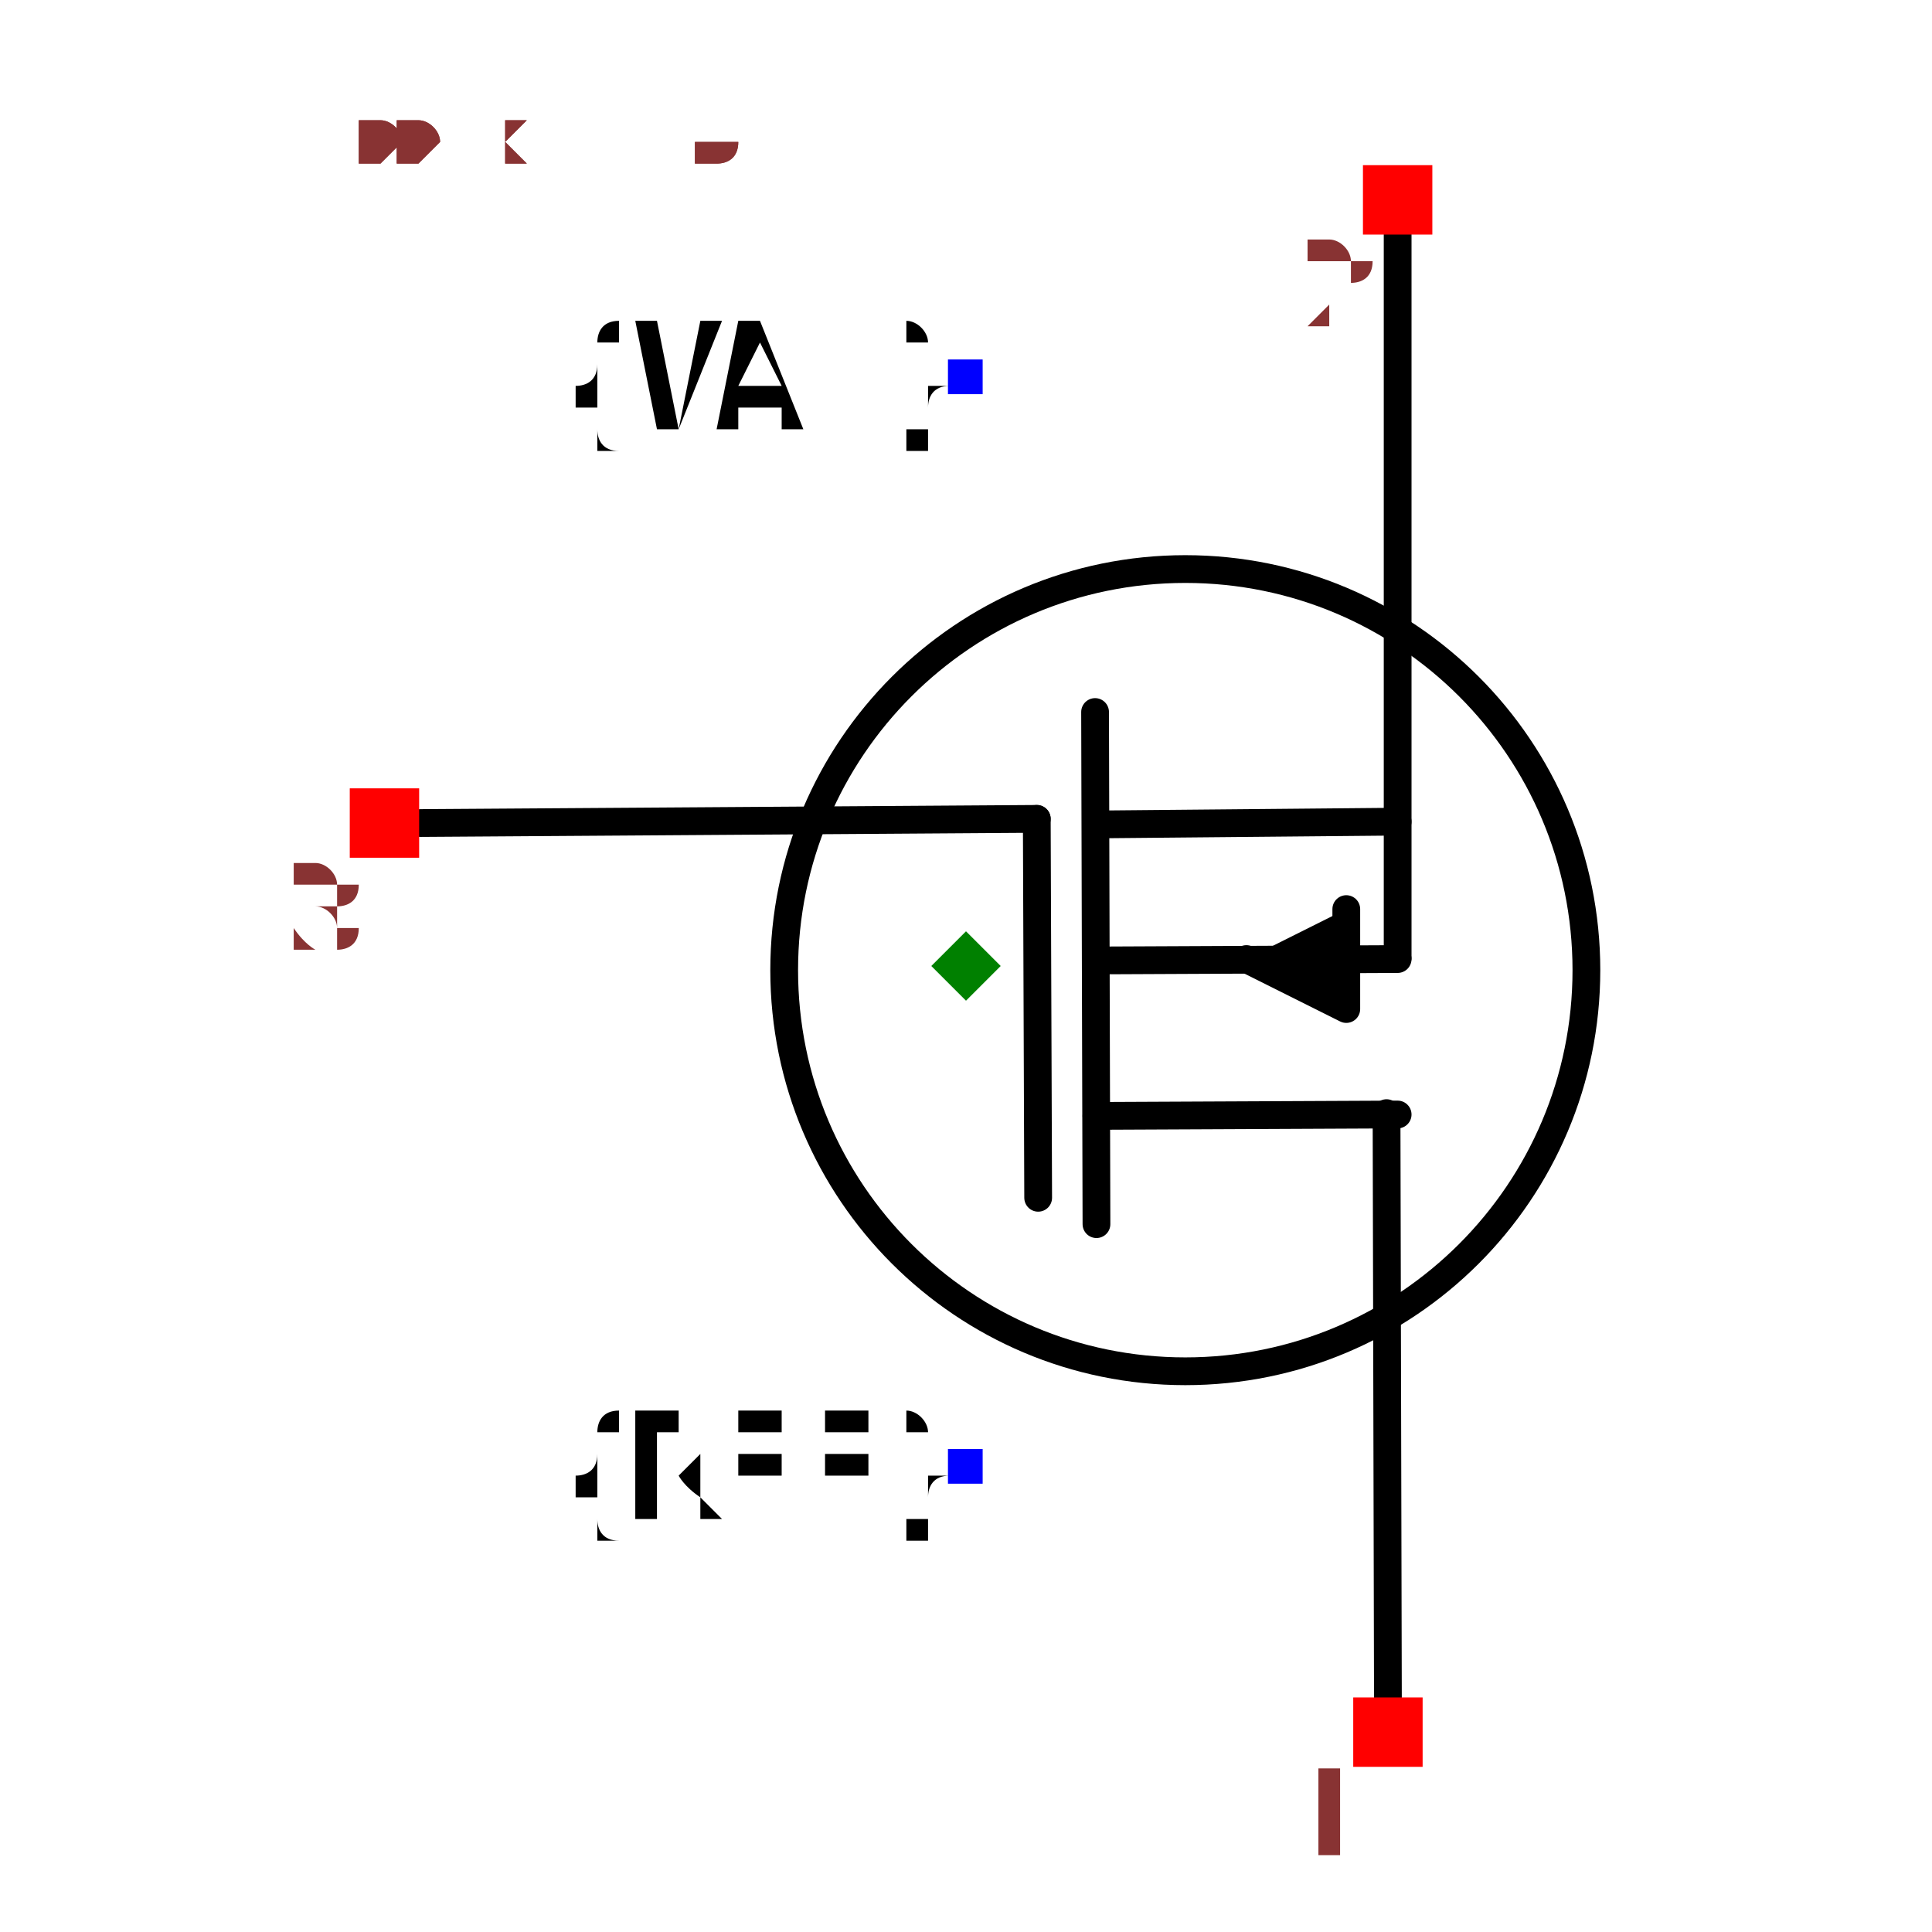
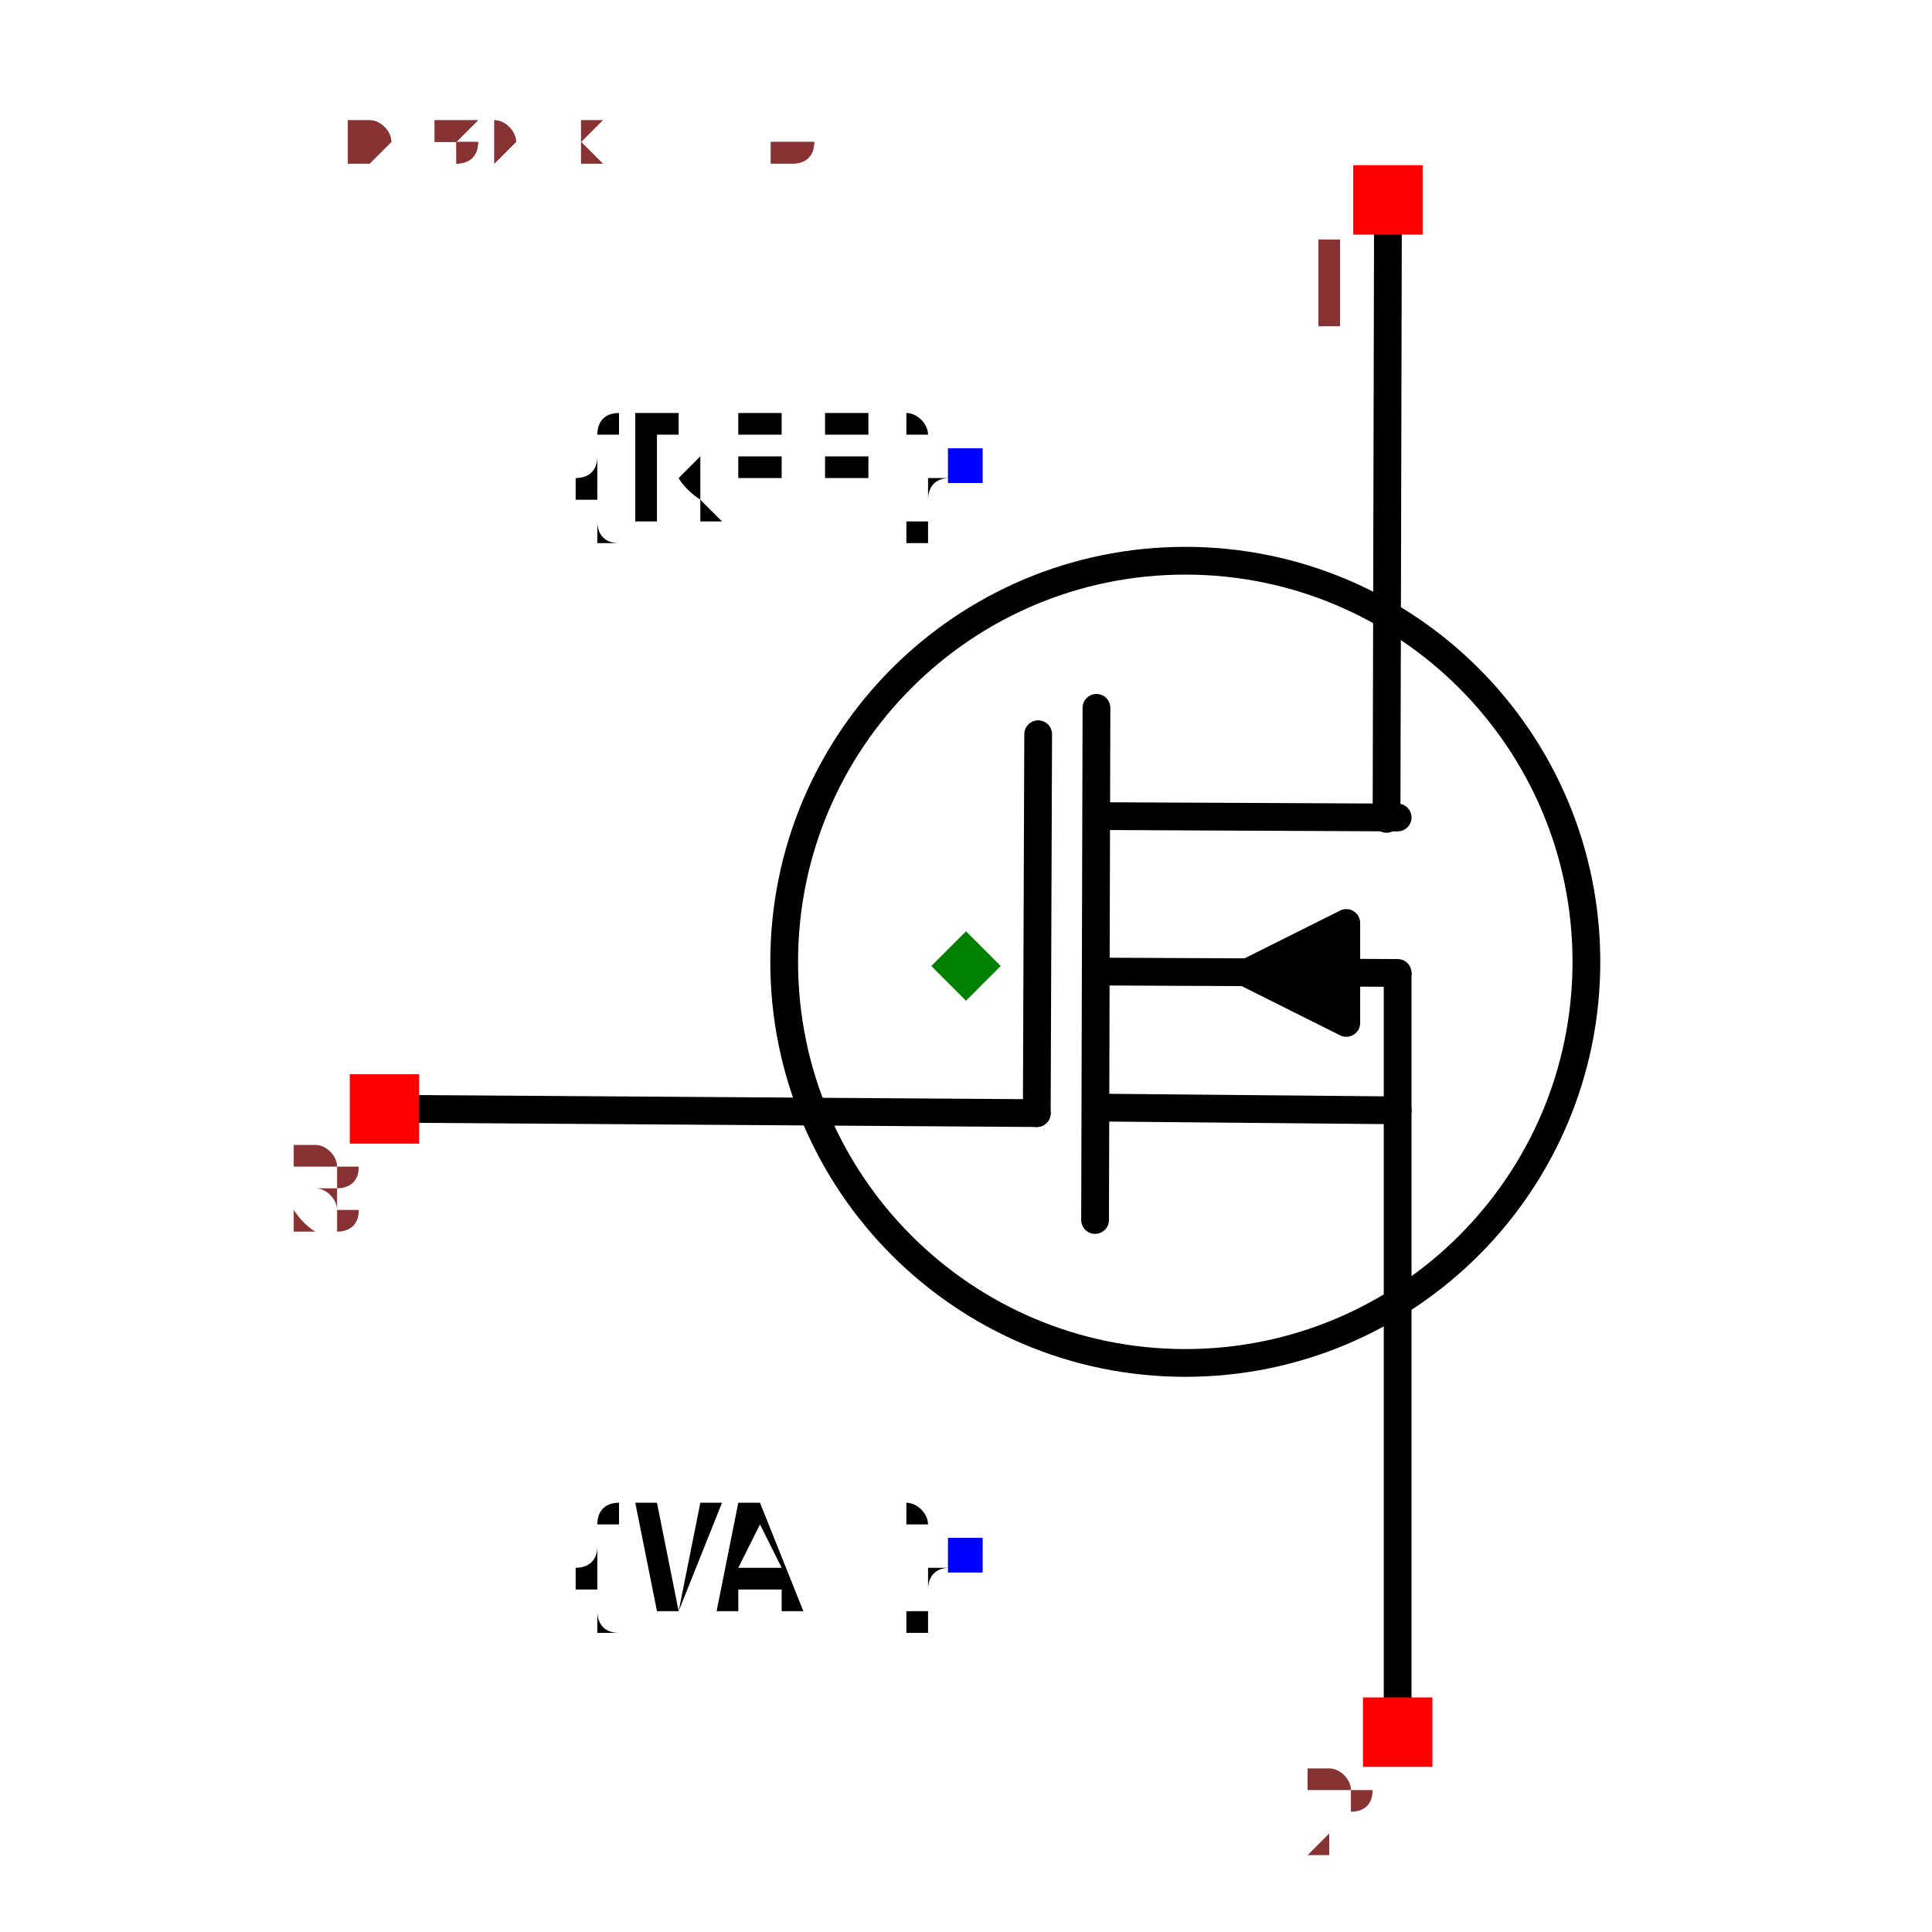
- <svg xmlns="http://www.w3.org/2000/svg" width="150" height="150" viewBox="-0.6 -0.696 1.2 1.392">
-   <path d="M-0.393,-0.103 L0.051,-0.106" fill="none" stroke="black" stroke-width="0.02" stroke-linecap="round" stroke-linejoin="round" />
-   <path d="M0.094,0.186 L0.093,-0.183" fill="none" stroke="black" stroke-width="0.02" stroke-linecap="round" stroke-linejoin="round" />
-   <path d="M0.304,0.532 L0.303,0.106" fill="none" stroke="black" stroke-width="0.02" stroke-linecap="round" stroke-linejoin="round" />
-   <path d="M0.311,-0.532 L0.311,-0.006" fill="none" stroke="black" stroke-width="0.02" stroke-linecap="round" stroke-linejoin="round" />
-   <path d="M0.094,0.108 L0.311,0.107" fill="none" stroke="black" stroke-width="0.02" stroke-linecap="round" stroke-linejoin="round" />
-   <path d="M0.094,-0.102 L0.311,-0.104" fill="none" stroke="black" stroke-width="0.02" stroke-linecap="round" stroke-linejoin="round" />
-   <path d="M0.274,-0.041 L0.274,0.031 L0.202,-0.005" fill="black" stroke="black" stroke-width="0.02" stroke-linecap="round" stroke-linejoin="round" />
-   <path d="M0.094,-0.004 L0.311,-0.005" fill="none" stroke="black" stroke-width="0.02" stroke-linecap="round" stroke-linejoin="round" />
-   <path d="M0.052,0.167 L0.051,-0.106" fill="none" stroke="black" stroke-width="0.02" stroke-linecap="round" stroke-linejoin="round" />
-   <circle cx="0.158" cy="0.003" r="0.289" fill="none" stroke="black" stroke-width="0.02" />
-   <text x="0" y="0.361" dx="0" dy="0.038" text-anchor="end" style="font: 0.1px monospace; fill: black">{REF}</text>
-   <rect x="-0.013" y="0.348" width="0.025" height="0.025" fill="blue" />
-   <text x="0" y="-0.425" dx="0" dy="0.038" text-anchor="end" style="font: 0.1px monospace; fill: black">{VAL}</text>
-   <rect x="-0.013" y="-0.437" width="0.025" height="0.025" fill="blue" />
-   <rect x="0.279" y="0.527" width="0.05" height="0.05" fill="red" />
-   <text x="0.264" y="0.642" text-anchor="middle" style="font: 0.08px monospace; fill: #833;">1</text>
-   <rect x="0.286" y="-0.577" width="0.05" height="0.05" fill="red" />
-   <text x="0.271" y="-0.462" text-anchor="middle" style="font: 0.08px monospace; fill: #833;">2</text>
-   <rect x="-0.444" y="-0.128" width="0.05" height="0.05" fill="red" />
-   <text x="-0.459" y="-0.013" text-anchor="middle" style="font: 0.08px monospace; fill: #833;">3</text>
-   <path d="M -8.326672684688674e-17 -0.025 L 0.025 -5.551115123125783e-17 L -8.326672684688674e-17 0.025 L -0.025 -5.551115123125783e-17 Z" fill="green" />
-   <text x="-0.5" y="-0.58" style="font: 0.05px monospace; fill: #833;">1.00 x 1.16</text>
-   <text x="-0.5" y="-0.63" dy="-0.15" style="font: 0.05px monospace; fill: #833;">1 [drain]</text>
-   <text x="-0.5" y="-0.68" dy="-0.15" style="font: 0.05px monospace; fill: #833;">2 [source]</text>
-   <text x="-0.5" y="-0.73" dy="-0.15" style="font: 0.05px monospace; fill: #833;">3 [gate]</text>
-   <text x="-0.5" y="-0.58" style="font: 0.05px monospace; fill: #833;">1.00 x 1.16</text>
-   <text x="-0.5" y="-0.63" dy="-0.15" style="font: 0.05px monospace; fill: #833;">1 [drain]</text>
-   <text x="-0.5" y="-0.68" dy="-0.15" style="font: 0.05px monospace; fill: #833;">2 [source]</text>
-   <text x="-0.5" y="-0.73" dy="-0.15" style="font: 0.05px monospace; fill: #833;">3 [gate]</text>
+ <svg xmlns="http://www.w3.org/2000/svg" width="150" height="150" viewBox="-0.536 -0.696 1.072 1.392">
+   <path d="M-0.393,0.103 L0.051,0.106" fill="none" stroke="black" stroke-width="0.02" stroke-linecap="round" stroke-linejoin="round" />
+   <path d="M0.094,-0.186 L0.093,0.183" fill="none" stroke="black" stroke-width="0.02" stroke-linecap="round" stroke-linejoin="round" />
+   <path d="M0.304,-0.532 L0.303,-0.106" fill="none" stroke="black" stroke-width="0.02" stroke-linecap="round" stroke-linejoin="round" />
+   <path d="M0.311,0.532 L0.311,0.006" fill="none" stroke="black" stroke-width="0.02" stroke-linecap="round" stroke-linejoin="round" />
+   <path d="M0.094,-0.108 L0.311,-0.107" fill="none" stroke="black" stroke-width="0.02" stroke-linecap="round" stroke-linejoin="round" />
+   <path d="M0.094,0.102 L0.311,0.104" fill="none" stroke="black" stroke-width="0.02" stroke-linecap="round" stroke-linejoin="round" />
+   <path d="M0.274,0.041 L0.274,-0.031 L0.202,0.005 L0.274,0.041" fill="black" stroke="black" stroke-width="0.02" stroke-linecap="round" stroke-linejoin="round" />
+   <path d="M0.094,0.004 L0.311,0.005" fill="none" stroke="black" stroke-width="0.02" stroke-linecap="round" stroke-linejoin="round" />
+   <path d="M0.052,-0.167 L0.051,0.106" fill="none" stroke="black" stroke-width="0.02" stroke-linecap="round" stroke-linejoin="round" />
+   <circle cx="0.158" cy="-0.003" r="0.289" fill="none" stroke="black" stroke-width="0.02" />
+   <text x="0" y="-0.361" dx="0" dy="0.038" text-anchor="end" style="font: 0.1px monospace; fill: black">{REF}</text>
+   <rect x="-0.013" y="-0.373" width="0.025" height="0.025" fill="blue" />
+   <text x="0" y="0.425" dx="0" dy="0.038" text-anchor="end" style="font: 0.1px monospace; fill: black">{VAL}</text>
+   <rect x="-0.013" y="0.412" width="0.025" height="0.025" fill="blue" />
+   <rect x="0.279" y="-0.577" width="0.05" height="0.05" fill="red" />
+   <text x="0.264" y="-0.462" text-anchor="middle" style="font: 0.08px monospace; fill: #833;">1</text>
+   <rect x="0.286" y="0.527" width="0.05" height="0.05" fill="red" />
+   <text x="0.271" y="0.642" text-anchor="middle" style="font: 0.08px monospace; fill: #833;">2</text>
+   <rect x="-0.444" y="0.078" width="0.05" height="0.05" fill="red" />
+   <text x="-0.459" y="0.193" text-anchor="middle" style="font: 0.08px monospace; fill: #833;">3</text>
+   <path d="M -8.326672684688674e-17 -0.025 L 0.025 5.551115123125783e-17 L -8.326672684688674e-17 0.025 L -0.025 5.551115123125783e-17 Z" fill="green" />
+   <text x="-0.447" y="-0.58" style="font: 0.05px monospace; fill: #833;">0.89 x 1.16</text>
+   <text x="-0.447" y="-0.63" dy="-0.15" style="font: 0.05px monospace; fill: #833;">1 [drain]</text>
+   <text x="-0.447" y="-0.68" dy="-0.15" style="font: 0.05px monospace; fill: #833;">2 [source]</text>
+   <text x="-0.447" y="-0.73" dy="-0.15" style="font: 0.05px monospace; fill: #833;">3 [gate]</text>
+   <text x="-0.447" y="-0.58" style="font: 0.05px monospace; fill: #833;">0.89 x 1.16</text>
+   <text x="-0.447" y="-0.63" dy="-0.15" style="font: 0.05px monospace; fill: #833;">1 [drain]</text>
+   <text x="-0.447" y="-0.68" dy="-0.15" style="font: 0.05px monospace; fill: #833;">2 [source]</text>
+   <text x="-0.447" y="-0.73" dy="-0.15" style="font: 0.05px monospace; fill: #833;">3 [gate]</text>
</svg>
